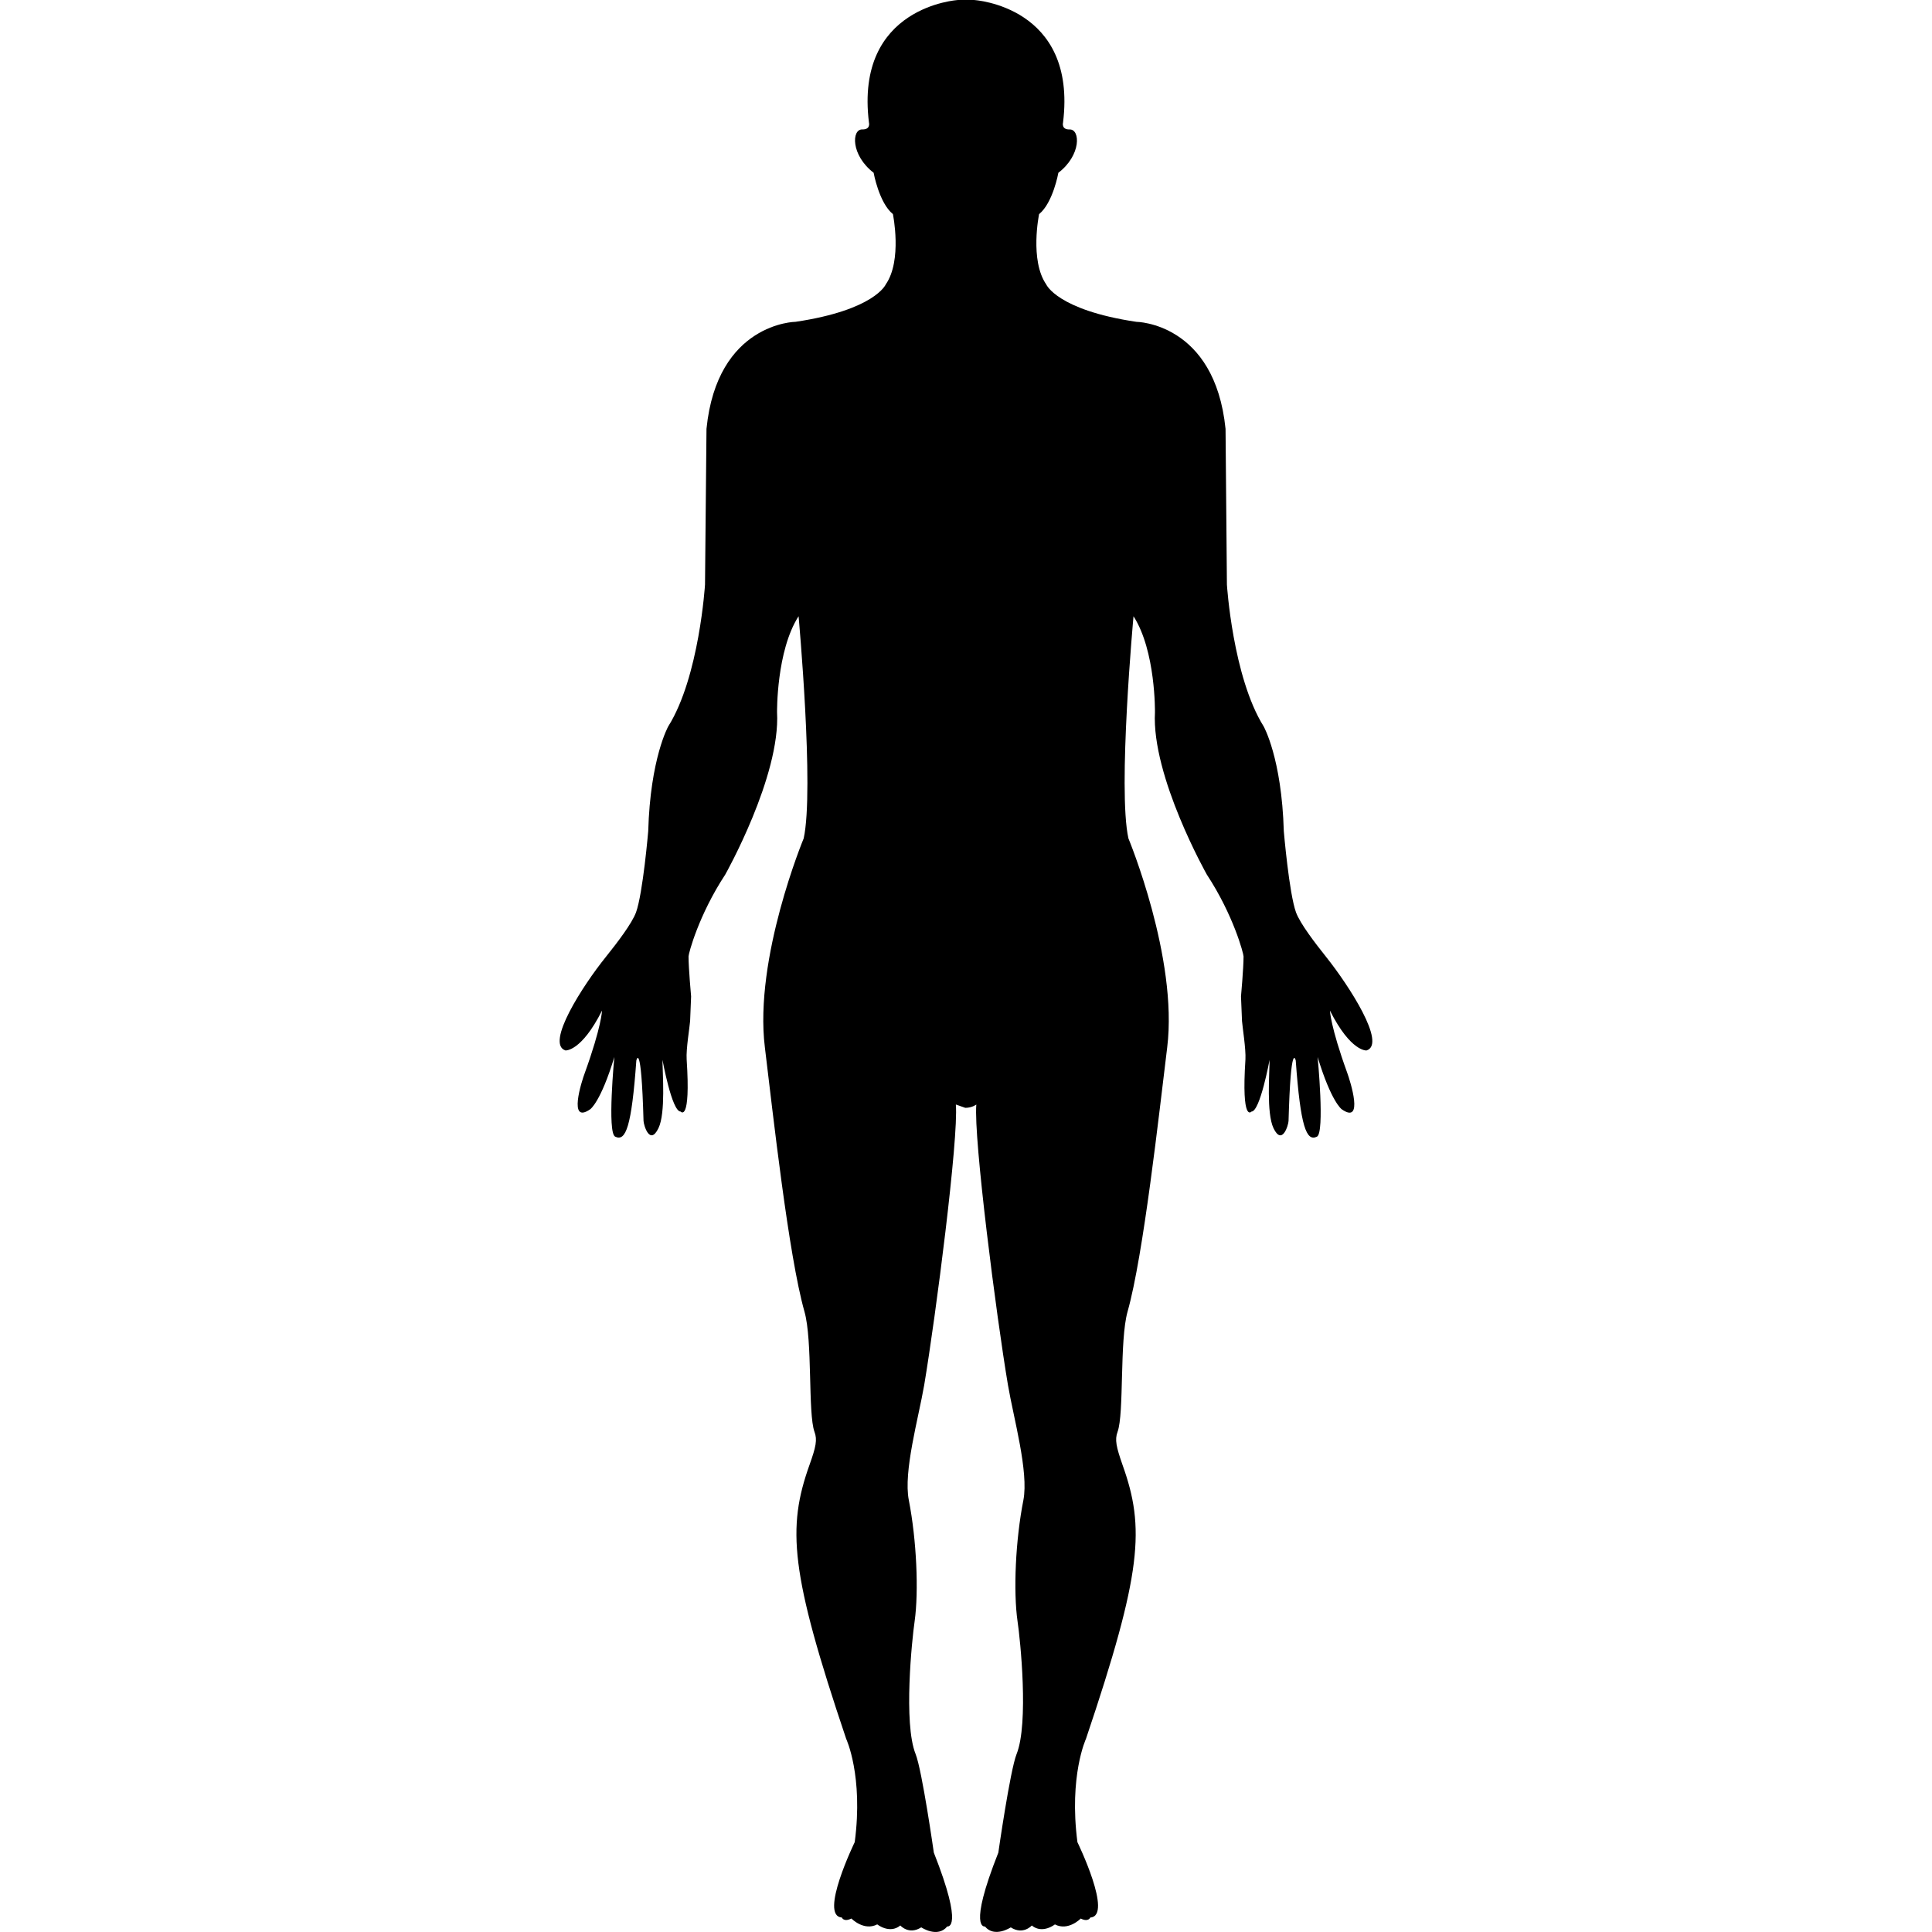
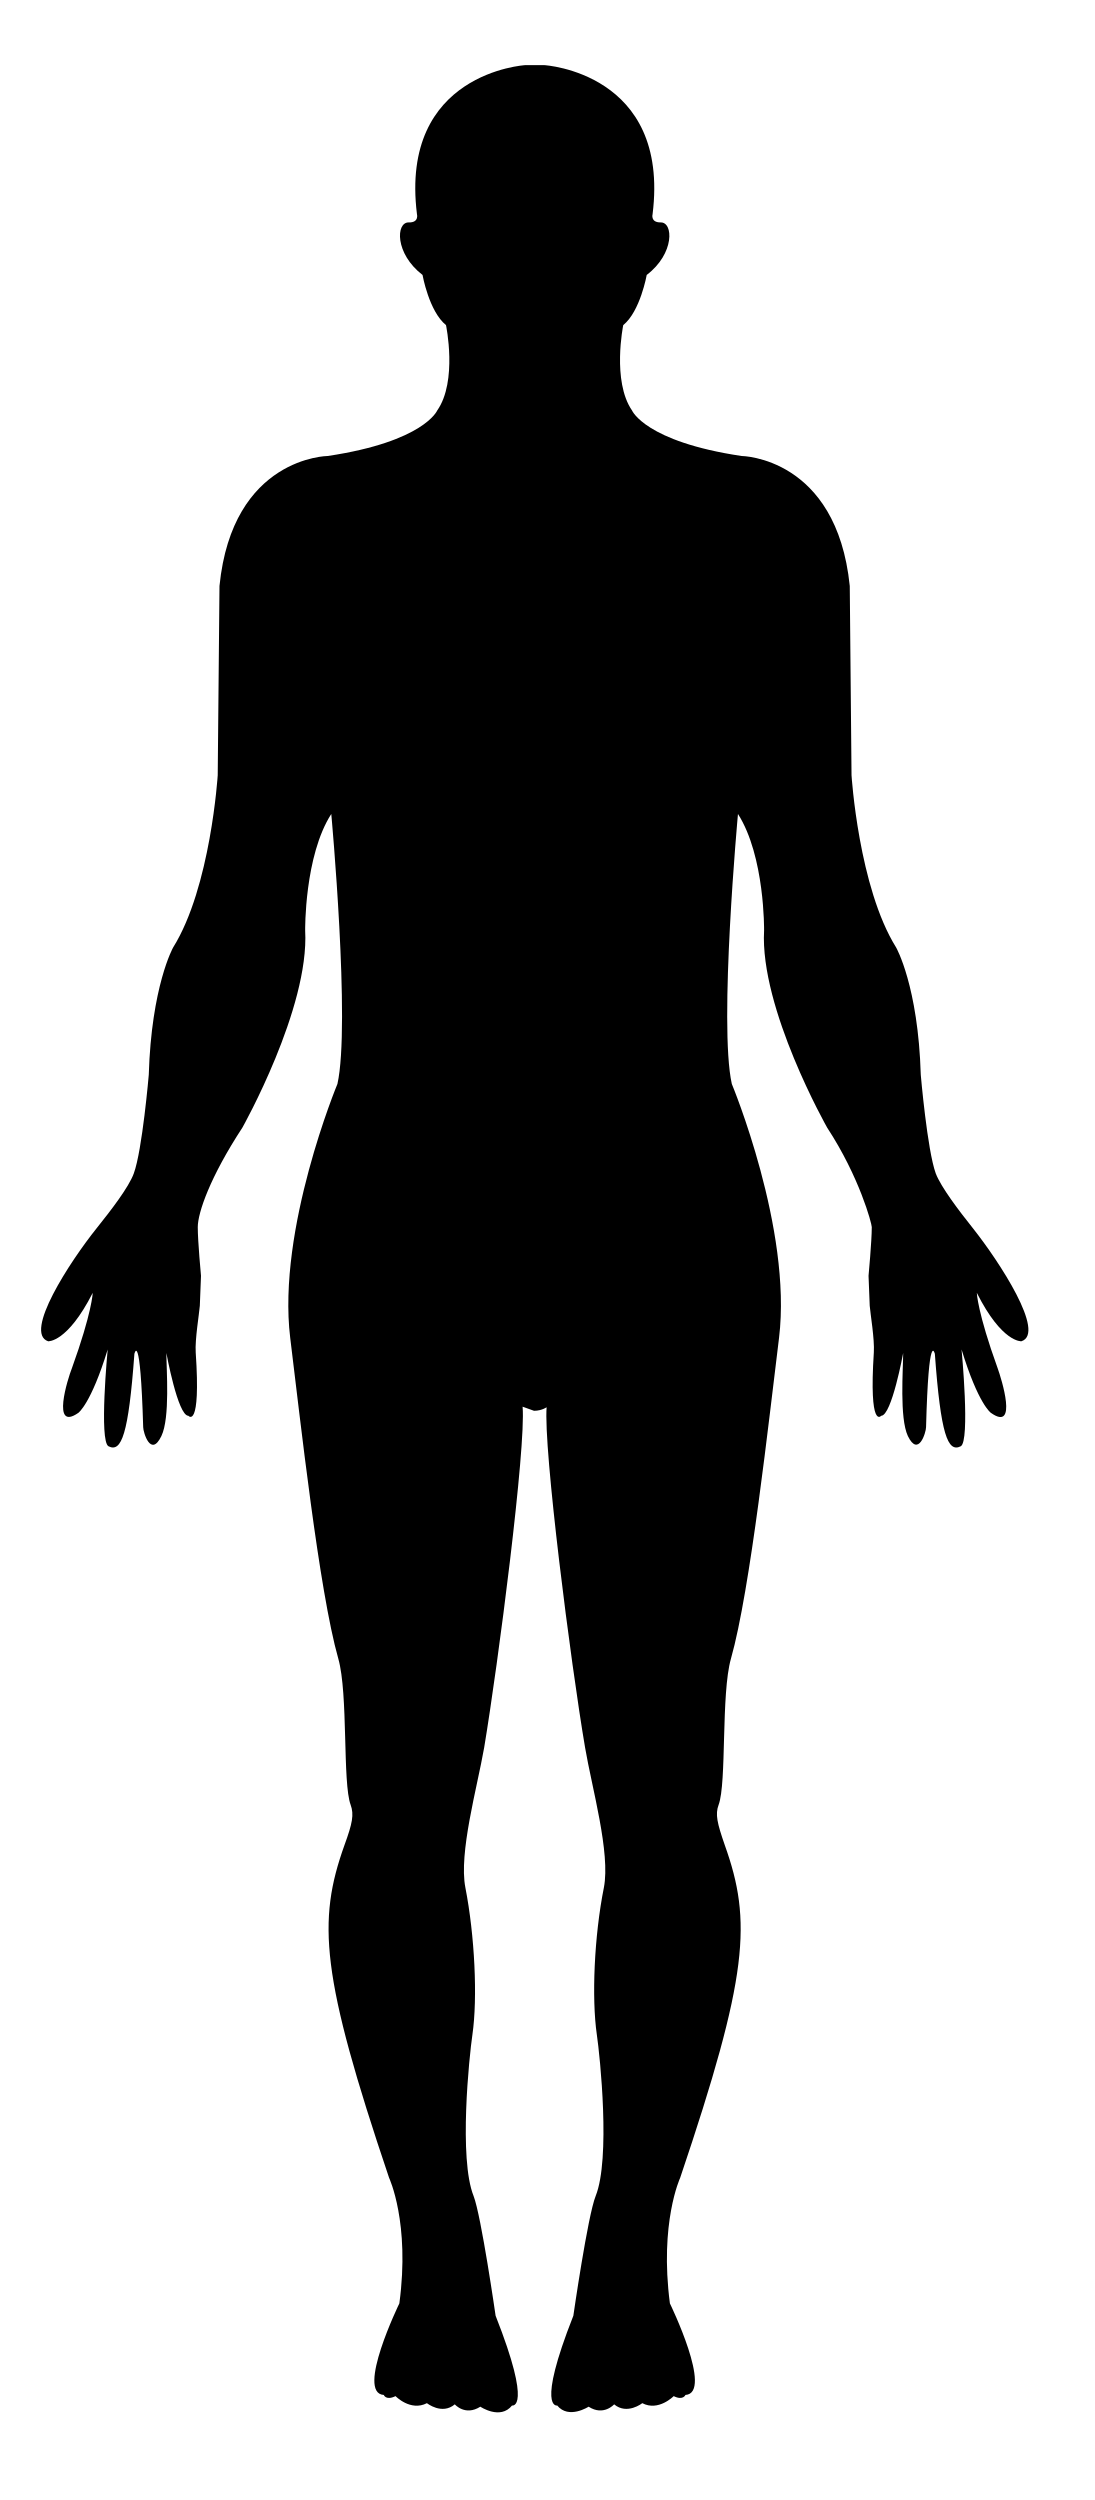
- <svg xmlns="http://www.w3.org/2000/svg" fill="#000000" version="1.1" id="Capa_1" width="800px" height="800px" viewBox="0 0 206.326 206.326" xml:space="preserve">
-   <g>
-     <g>
-       <path d="M104.265,117.959c-0.304,3.58,2.126,22.529,3.38,29.959c0.597,3.52,2.234,9.255,1.645,12.3    c-0.841,4.244-1.084,9.736-0.621,12.934c0.292,1.942,1.211,10.899-0.104,14.175c-0.688,1.718-1.949,10.522-1.949,10.522    c-3.285,8.294-1.431,7.886-1.431,7.886c1.017,1.248,2.759,0.098,2.759,0.098c1.327,0.846,2.246-0.201,2.246-0.201    c1.139,0.943,2.467-0.116,2.467-0.116c1.431,0.743,2.758-0.627,2.758-0.627c0.822,0.414,1.023-0.109,1.023-0.109    c2.466-0.158-1.376-8.05-1.376-8.05c-0.92-7.088,0.913-11.033,0.913-11.033c6.004-17.805,6.309-22.53,3.909-29.24    c-0.676-1.937-0.847-2.704-0.536-3.545c0.719-1.941,0.195-9.748,1.072-12.848c1.692-5.979,3.361-21.142,4.231-28.217    c1.169-9.53-4.141-22.308-4.141-22.308c-1.163-5.2,0.542-23.727,0.542-23.727c2.381,3.705,2.29,10.245,2.29,10.245    c-0.378,6.859,5.541,17.342,5.541,17.342c2.844,4.332,3.921,8.442,3.921,8.747c0,1.248-0.273,4.269-0.273,4.269l0.109,2.631    c0.049,0.67,0.426,2.977,0.365,4.092c-0.444,6.862,0.646,5.571,0.646,5.571c0.92,0,1.931-5.522,1.931-5.522    c0,1.424-0.348,5.687,0.42,7.295c0.919,1.918,1.595-0.329,1.607-0.78c0.243-8.737,0.768-6.448,0.768-6.448    c0.511,7.088,1.139,8.689,2.265,8.135c0.853-0.407,0.073-8.506,0.073-8.506c1.461,4.811,2.569,5.577,2.569,5.577    c2.411,1.693,0.92-2.983,0.585-3.909c-1.784-4.92-1.839-6.625-1.839-6.625c2.229,4.421,3.909,4.257,3.909,4.257    c2.174-0.694-1.9-6.954-4.287-9.953c-1.218-1.528-2.789-3.574-3.245-4.789c-0.743-2.058-1.304-8.674-1.304-8.674    c-0.225-7.807-2.155-11.198-2.155-11.198c-3.3-5.282-3.921-15.135-3.921-15.135l-0.146-16.635    c-1.157-11.347-9.518-11.429-9.518-11.429c-8.451-1.258-9.627-3.988-9.627-3.988c-1.79-2.576-0.767-7.514-0.767-7.514    c1.485-1.208,2.058-4.415,2.058-4.415c2.466-1.891,2.345-4.658,1.206-4.628c-0.914,0.024-0.707-0.733-0.707-0.733    C115.068,0.636,104.01,0,104.01,0h-1.688c0,0-11.063,0.636-9.523,13.089c0,0,0.207,0.758-0.715,0.733    c-1.136-0.03-1.242,2.737,1.215,4.628c0,0,0.572,3.206,2.058,4.415c0,0,1.023,4.938-0.767,7.514c0,0-1.172,2.73-9.627,3.988    c0,0-8.375,0.082-9.514,11.429l-0.158,16.635c0,0-0.609,9.853-3.922,15.135c0,0-1.921,3.392-2.143,11.198    c0,0-0.563,6.616-1.303,8.674c-0.451,1.209-2.021,3.255-3.249,4.789c-2.408,2.993-6.455,9.24-4.29,9.953    c0,0,1.689,0.164,3.909-4.257c0,0-0.046,1.693-1.827,6.625c-0.35,0.914-1.839,5.59,0.573,3.909c0,0,1.117-0.767,2.569-5.577    c0,0-0.779,8.099,0.088,8.506c1.133,0.555,1.751-1.047,2.262-8.135c0,0,0.524-2.289,0.767,6.448    c0.012,0.451,0.673,2.698,1.596,0.78c0.779-1.608,0.429-5.864,0.429-7.295c0,0,0.999,5.522,1.933,5.522    c0,0,1.099,1.291,0.648-5.571c-0.073-1.121,0.32-3.422,0.369-4.092l0.106-2.631c0,0-0.274-3.014-0.274-4.269    c0-0.311,1.078-4.415,3.921-8.747c0,0,5.913-10.488,5.532-17.342c0,0-0.082-6.54,2.299-10.245c0,0,1.69,18.526,0.545,23.727    c0,0-5.319,12.778-4.146,22.308c0.864,7.094,2.53,22.237,4.226,28.217c0.886,3.094,0.362,10.899,1.072,12.848    c0.32,0.847,0.152,1.627-0.536,3.545c-2.387,6.71-2.083,11.436,3.921,29.24c0,0,1.848,3.945,0.914,11.033    c0,0-3.836,7.892-1.379,8.05c0,0,0.192,0.523,1.023,0.109c0,0,1.327,1.37,2.761,0.627c0,0,1.328,1.06,2.463,0.116    c0,0,0.91,1.047,2.237,0.201c0,0,1.742,1.175,2.777-0.098c0,0,1.839,0.408-1.435-7.886c0,0-1.254-8.793-1.945-10.522    c-1.318-3.275-0.387-12.251-0.106-14.175c0.453-3.216,0.21-8.695-0.618-12.934c-0.606-3.038,1.035-8.774,1.641-12.3    c1.245-7.423,3.685-26.373,3.38-29.959l1.008,0.354C103.809,118.312,104.265,117.959,104.265,117.959z" />
-     </g>
-   </g>
+ <svg xmlns="http://www.w3.org/2000/svg" id="Capa_1" version="1.1" viewBox="0 0 373 852">
+   <path d="M186.3,479.4c-1.2,13.9,8.2,87.4,13.1,116.2,2.3,13.6,8.7,35.9,6.4,47.7-3.3,16.5-4.2,37.7-2.4,50.1,1.1,7.5,4.7,42.3-.4,55-2.7,6.7-7.6,40.8-7.6,40.8-12.7,32.2-5.5,30.6-5.5,30.6,3.9,4.8,10.7.4,10.7.4,5.1,3.3,8.7-.8,8.7-.8,4.4,3.7,9.6-.4,9.6-.4,5.5,2.9,10.7-2.4,10.7-2.4,3.2,1.6,4-.4,4-.4,9.6-.6-5.3-31.2-5.3-31.2-3.6-27.5,3.5-42.8,3.5-42.8,23.3-69,24.5-87.4,15.2-113.4-2.6-7.5-3.3-10.5-2.1-13.7,2.8-7.5.8-37.8,4.2-49.8,6.6-23.2,13-82,16.4-109.4,4.5-37-16.1-86.5-16.1-86.5-4.5-20.2,2.1-92,2.1-92,9.2,14.4,8.9,39.7,8.9,39.7-1.5,26.6,21.5,67.2,21.5,67.2,11,16.8,15.2,32.7,15.2,33.9,0,4.8-1.1,16.6-1.1,16.6l.4,10.2c.2,2.6,1.7,11.5,1.4,15.9-1.7,26.6,2.5,21.6,2.5,21.6,3.6,0,7.5-21.4,7.5-21.4,0,5.5-1.3,22.1,1.6,28.3,3.6,7.4,6.2-1.3,6.2-3,.9-33.9,3-25,3-25,2,27.5,4.4,33.7,8.8,31.5,3.3-1.6.3-33,.3-33,5.7,18.7,10,21.6,10,21.6,9.3,6.6,3.6-11.6,2.3-15.2-6.9-19.1-7.1-25.7-7.1-25.7,8.6,17.1,15.2,16.5,15.2,16.5,8.4-2.7-7.4-27-16.6-38.6-4.7-5.9-10.8-13.9-12.6-18.6-2.9-8-5.1-33.6-5.1-33.6-.9-30.3-8.4-43.4-8.4-43.4-12.8-20.5-15.2-58.7-15.2-58.7l-.6-64.5c-4.5-44-36.9-44.3-36.9-44.3-32.8-4.9-37.3-15.5-37.3-15.5-6.9-10-3-29.1-3-29.1,5.8-4.7,8-17.1,8-17.1,9.6-7.3,9.1-18.1,4.7-17.9-3.5,0-2.7-2.8-2.7-2.8,6-48.3-36.9-50.8-36.9-50.8h-6.5s-42.9,2.5-36.9,50.8c0,0,.8,2.9-2.8,2.8-4.4-.1-4.8,10.6,4.7,17.9,0,0,2.2,12.4,8,17.1,0,0,4,19.1-3,29.1,0,0-4.5,10.6-37.3,15.5,0,0-32.5.3-36.9,44.3l-.6,64.5s-2.4,38.2-15.2,58.7c0,0-7.4,13.2-8.3,43.4,0,0-2.2,25.7-5.1,33.6-1.7,4.7-7.8,12.6-12.6,18.6-9.3,11.6-25,35.8-16.6,38.6,0,0,6.5.6,15.2-16.5,0,0-.2,6.6-7.1,25.7-1.4,3.5-7.1,21.7,2.2,15.2,0,0,4.3-3,10-21.6,0,0-3,31.4.3,33,4.4,2.2,6.8-4.1,8.8-31.5,0,0,2-8.9,3,25,0,1.7,2.6,10.5,6.2,3,3-6.2,1.7-22.7,1.7-28.3,0,0,3.9,21.4,7.5,21.4,0,0,4.3,5,2.5-21.6-.3-4.3,1.2-13.3,1.4-15.9l.4-10.2s-1.1-11.7-1.1-16.6,4.2-17.1,15.2-33.9c0,0,22.9-40.7,21.4-67.2,0,0-.3-25.4,8.9-39.7,0,0,6.6,71.8,2.1,92,0,0-20.6,49.5-16.1,86.5,3.4,27.5,9.8,86.2,16.4,109.4,3.4,12,1.4,42.3,4.2,49.8,1.2,3.3.6,6.3-2.1,13.7-9.3,26-8.1,44.3,15.2,113.4,0,0,7.2,15.3,3.5,42.8,0,0-14.9,30.6-5.3,31.2,0,0,.7,2,4,.4,0,0,5.1,5.3,10.7,2.4,0,0,5.1,4.1,9.5.4,0,0,3.5,4.1,8.7.8,0,0,6.8,4.6,10.8-.4,0,0,7.1,1.6-5.6-30.6,0,0-4.9-34.1-7.5-40.8-5.1-12.7-1.5-47.5-.4-55,1.8-12.5.8-33.7-2.4-50.1-2.3-11.8,4-34,6.4-47.7,4.8-28.8,14.3-102.3,13.1-116.2l3.9,1.4c2.8,0,4.6-1.4,4.6-1.4Z" />
</svg>
